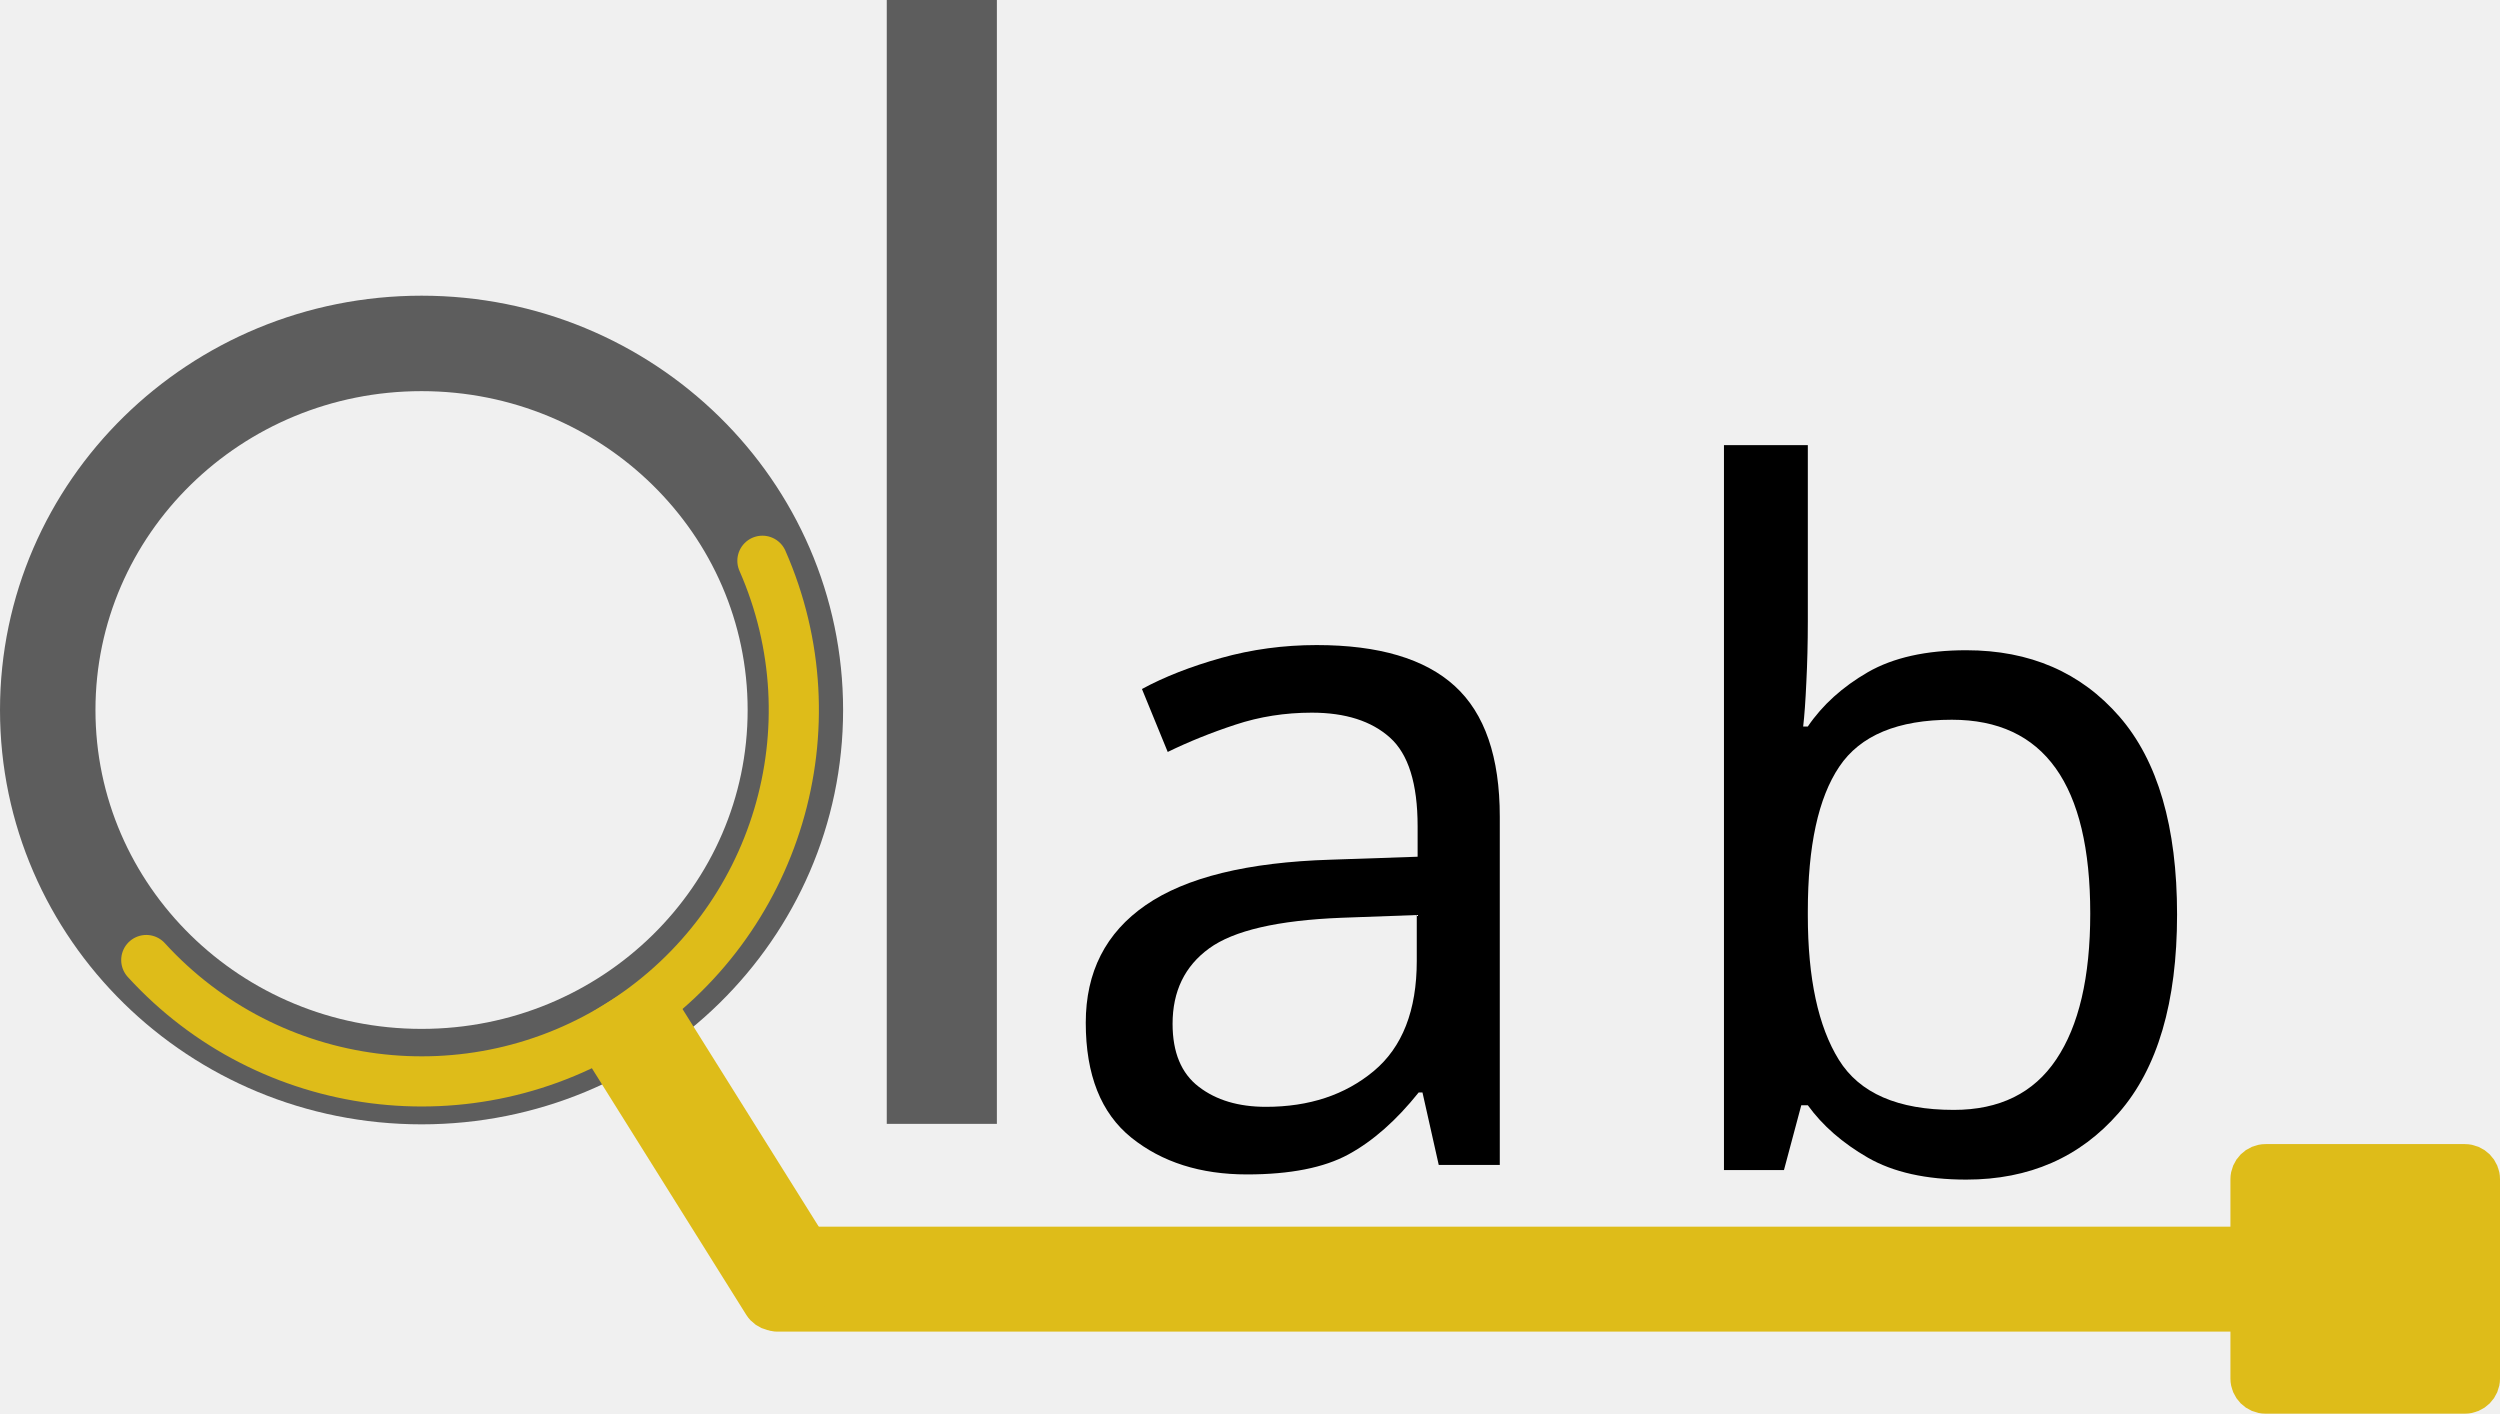
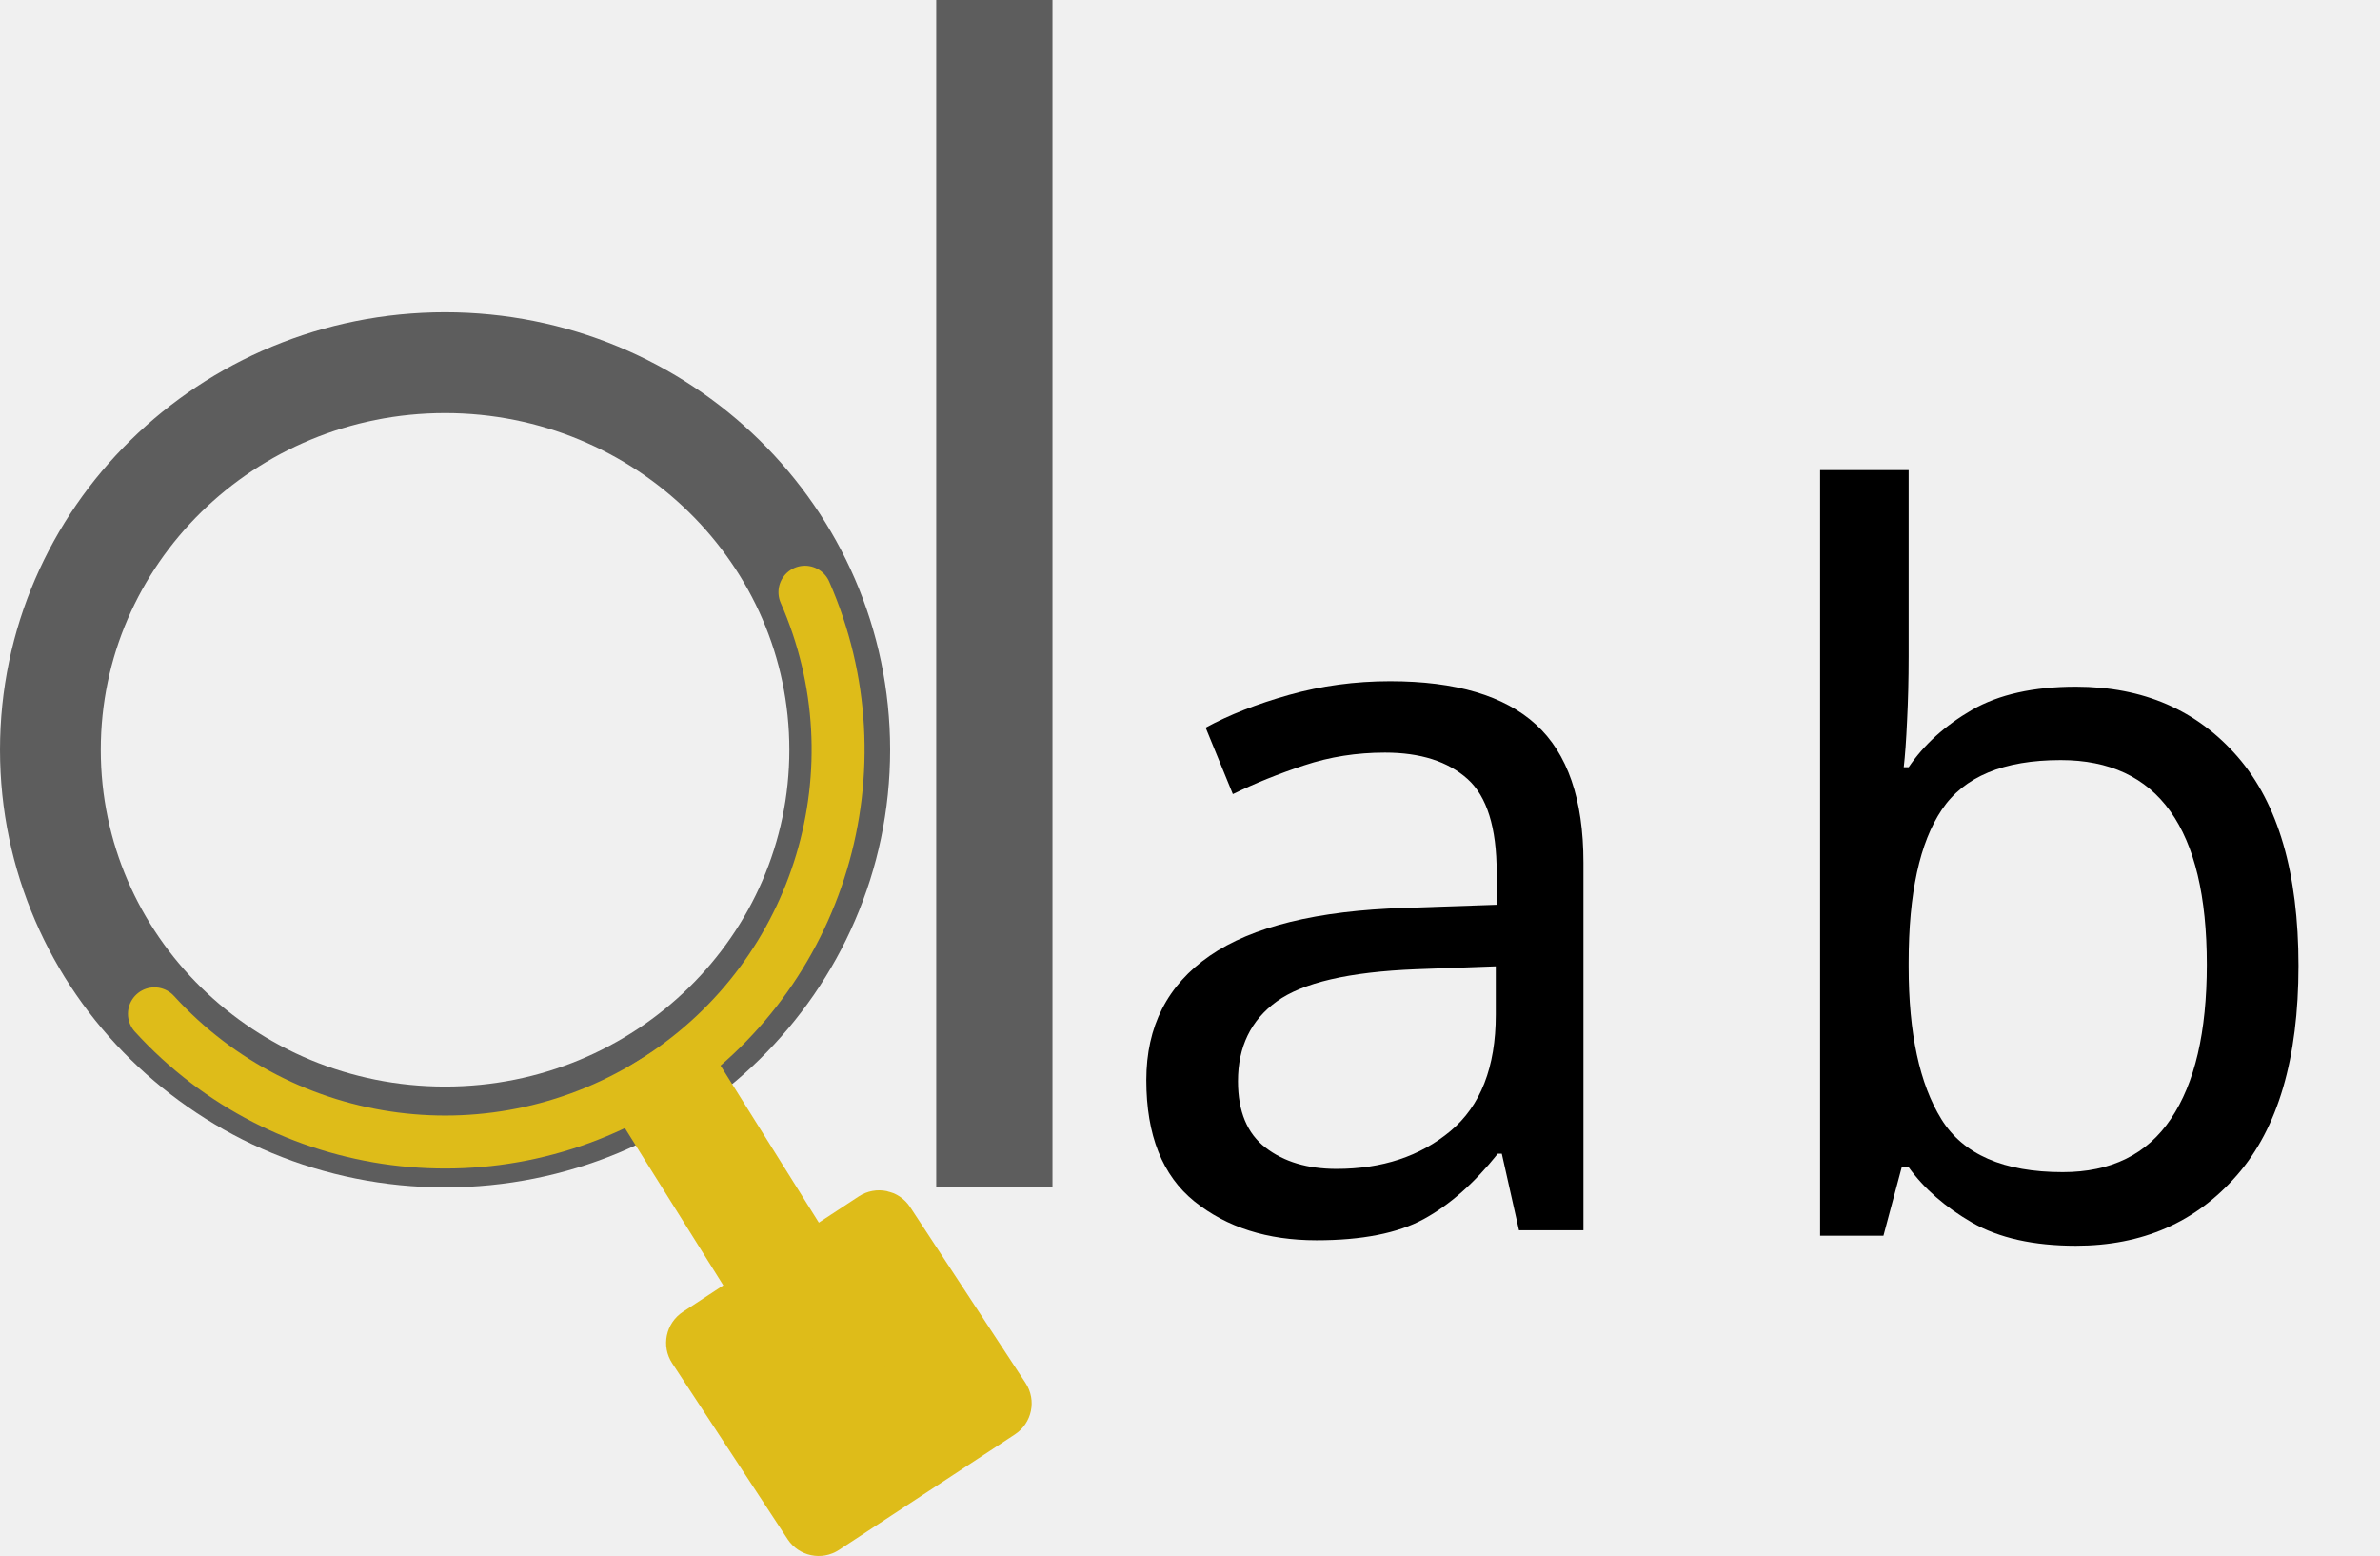
- <svg xmlns="http://www.w3.org/2000/svg" width="92.461mm" height="52.284mm" viewBox="0 0 92.461 52.284" version="1.1" id="svg5">
+ <svg xmlns="http://www.w3.org/2000/svg" width="83.373mm" height="54.487mm" viewBox="0 0 83.373 54.487" version="1.1" id="svg5">
  <defs id="defs2" />
  <g id="layer1" transform="translate(-93.18209,-36.62537)">
    <g id="g6973-3" transform="rotate(90,131.0726,178.6517)">
      <g id="g7879" transform="matrix(0.5,0,0,0.5,-3.741548,144.644)">
        <g id="g7673" transform="translate(8.993647,-148.5863)">
          <g id="g526">
            <ellipse style="fill:none;fill-opacity:1;fill-rule:evenodd;stroke:#5d5d5d;stroke-width:7.061;stroke-dasharray:none;stroke-opacity:1" id="path63" cy="29.101" cx="-261.201" transform="rotate(-90)" rx="27.651" ry="27.117" />
            <rect style="fill:#ffffff;fill-opacity:1;stroke:#5d5d5d;stroke-width:7;stroke-dasharray:none;stroke-opacity:1" id="rect2987" width="1.145" height="76.131" x="-223.29" y="-19.918" transform="rotate(-90)" />
            <text xml:space="preserve" style="font-style:normal;font-variant:normal;font-weight:normal;font-stretch:normal;font-size:70.556px;line-height:1.45;font-family:'Heiti TC';-inkscape-font-specification:'Heiti TC';fill:#000000;fill-opacity:1;stroke:none;stroke-width:0.265" x="-215.32" y="62.747" id="text2380" transform="rotate(-90)">
              <tspan id="tspan2378" style="font-style:normal;font-variant:normal;font-weight:normal;font-stretch:normal;font-size:70.556px;font-family:'Heiti TC';-inkscape-font-specification:'Heiti TC';stroke-width:0.265" x="-215.32" y="62.747">a</tspan>
            </text>
            <text xml:space="preserve" style="font-style:normal;font-variant:normal;font-weight:normal;font-stretch:normal;font-size:70.556px;line-height:1.45;font-family:'Heiti TC';-inkscape-font-specification:'Heiti TC';fill:#000000;fill-opacity:1;stroke:none;stroke-width:0.265" x="-170.862" y="63.13" id="text2380-7" transform="rotate(-90)">
              <tspan id="tspan2378-9" style="font-style:normal;font-variant:normal;font-weight:normal;font-stretch:normal;font-size:70.556px;font-family:'Heiti TC';-inkscape-font-specification:'Heiti TC';stroke-width:0.265" x="-170.862" y="63.13">b</tspan>
            </text>
-             <rect style="fill:#debc19;fill-opacity:1;stroke:#debc19;stroke-width:3;stroke-linejoin:round;stroke-dasharray:none;stroke-opacity:1" id="rect3264-7-7-1" width="16.941" height="16.941" x="62.709" y="108.96" rx="1.1" />
-             <rect style="fill:#debc19;fill-opacity:1;stroke:#debc19;stroke-width:3;stroke-linejoin:round;stroke-dasharray:none;stroke-opacity:1" id="rect6696-0" width="4.762" height="118.623" x="68.816" y="116.324" rx="0" />
+             <rect style="fill:#debc19;fill-opacity:1;stroke:#debc19;stroke-width:3;stroke-linejoin:round;stroke-dasharray:none;stroke-opacity:1" id="rect3264-7-7-1" width="16.941" height="16.941" x="226.169" y="58.497" rx="1.1" transform="rotate(56.72221)" />
            <rect style="fill:#debc19;fill-opacity:1;stroke:#debc19;stroke-width:2.953;stroke-linejoin:round;stroke-dasharray:none;stroke-opacity:1" id="rect6696" width="5.052" height="24.63" x="-238.741" y="-86.417" rx="1.083" transform="matrix(-0.5292067,-0.8484929,0.8476023,-0.530632,0,0)" />
            <path style="fill:none;stroke:#debc19;stroke-width:3.71;stroke-linecap:round;stroke-linejoin:round;stroke-dasharray:none;stroke-opacity:1" id="path594" transform="rotate(-90)" d="m -235.988,18.061 a 27.535,27.472 0 0 1 -10.215,34.078 27.535,27.472 0 0 1 -35.36,-4.545" />
          </g>
        </g>
      </g>
      <g id="layer2" />
    </g>
  </g>
</svg>
